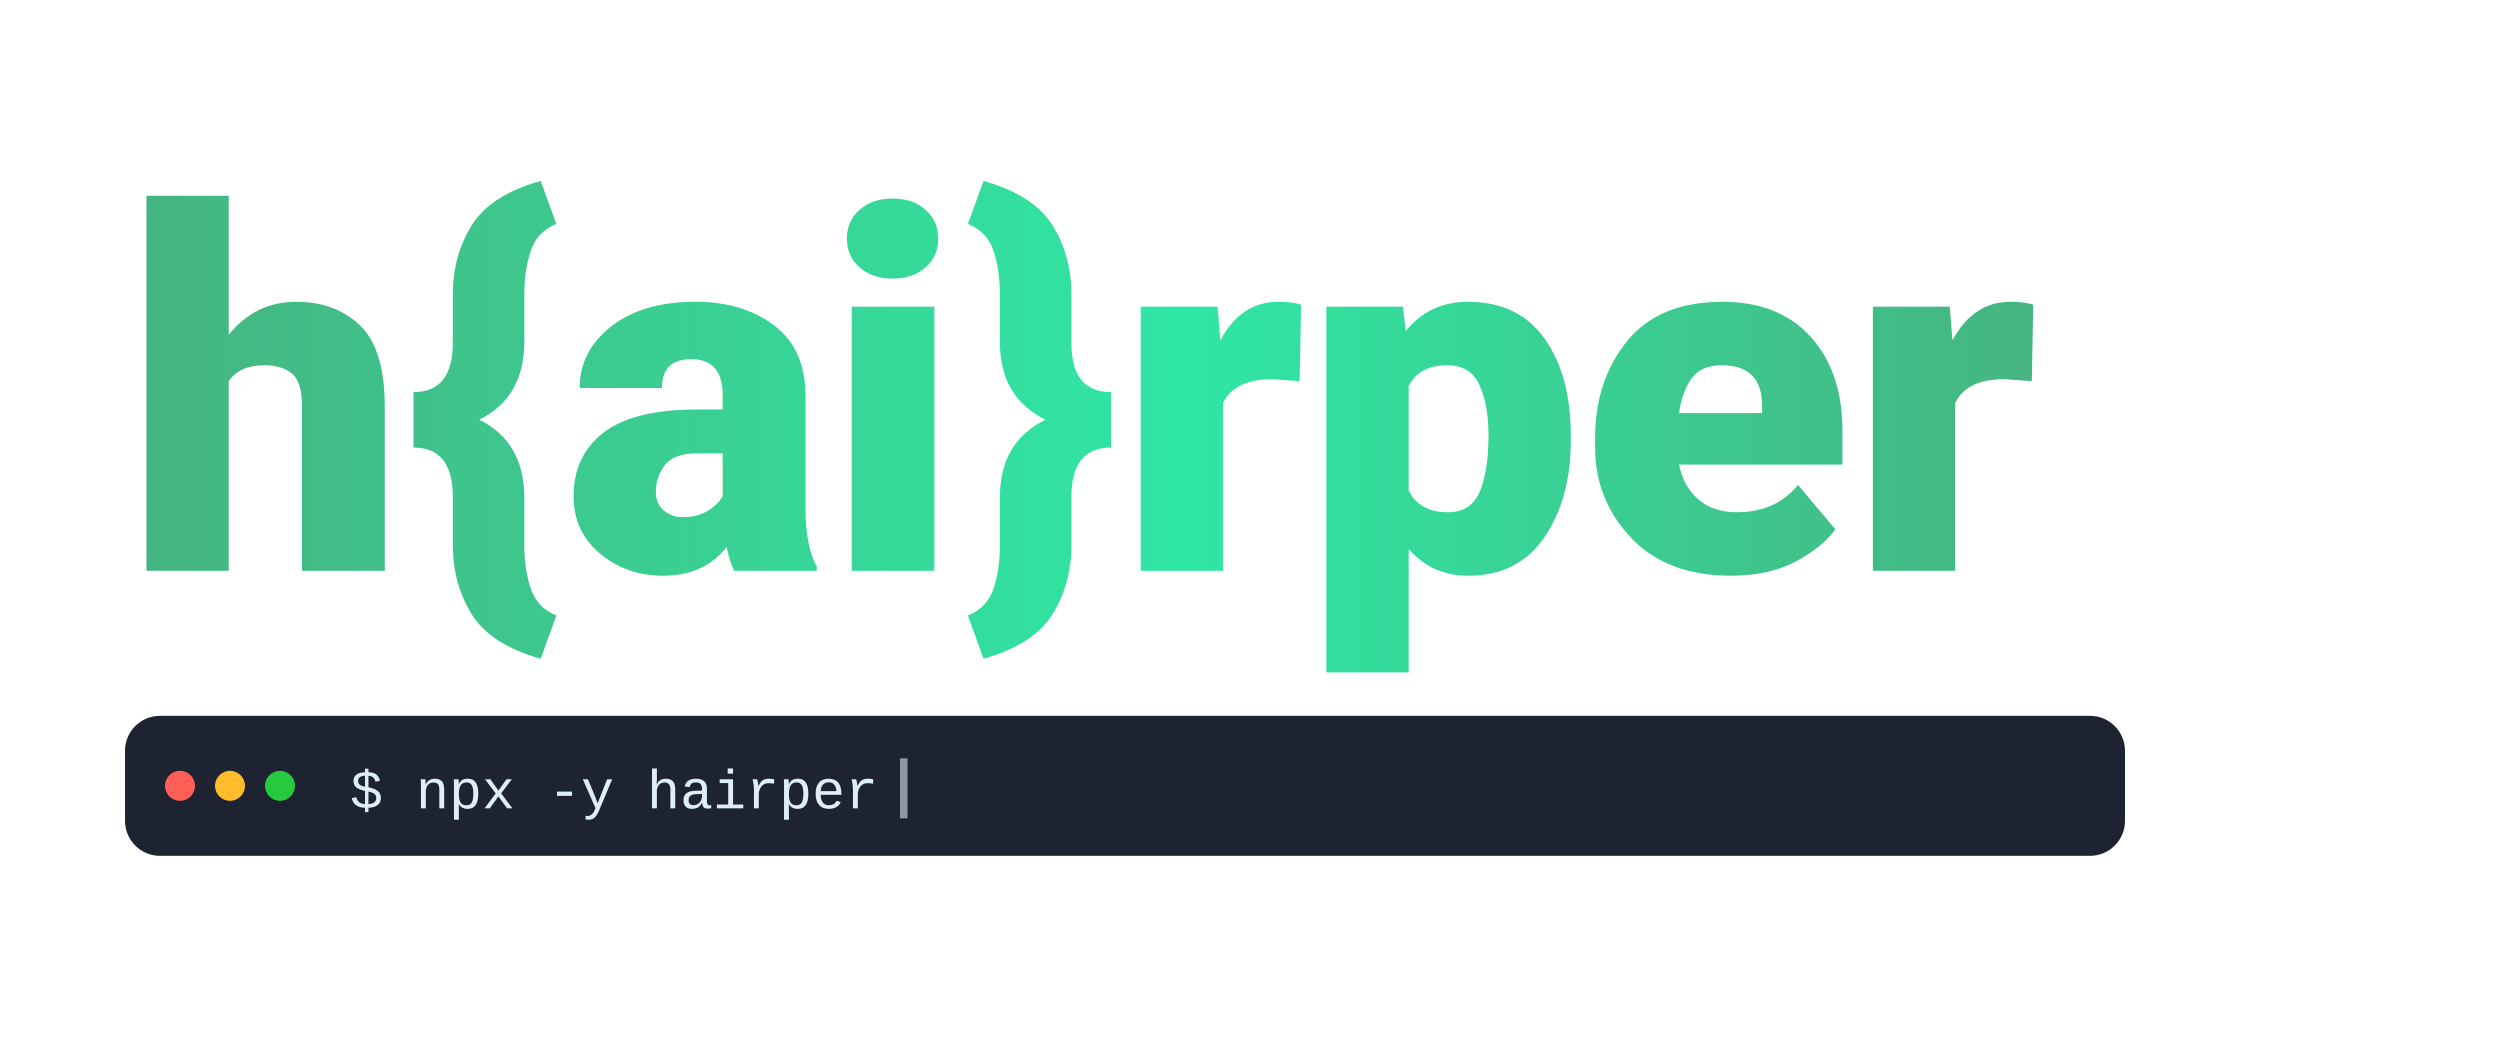
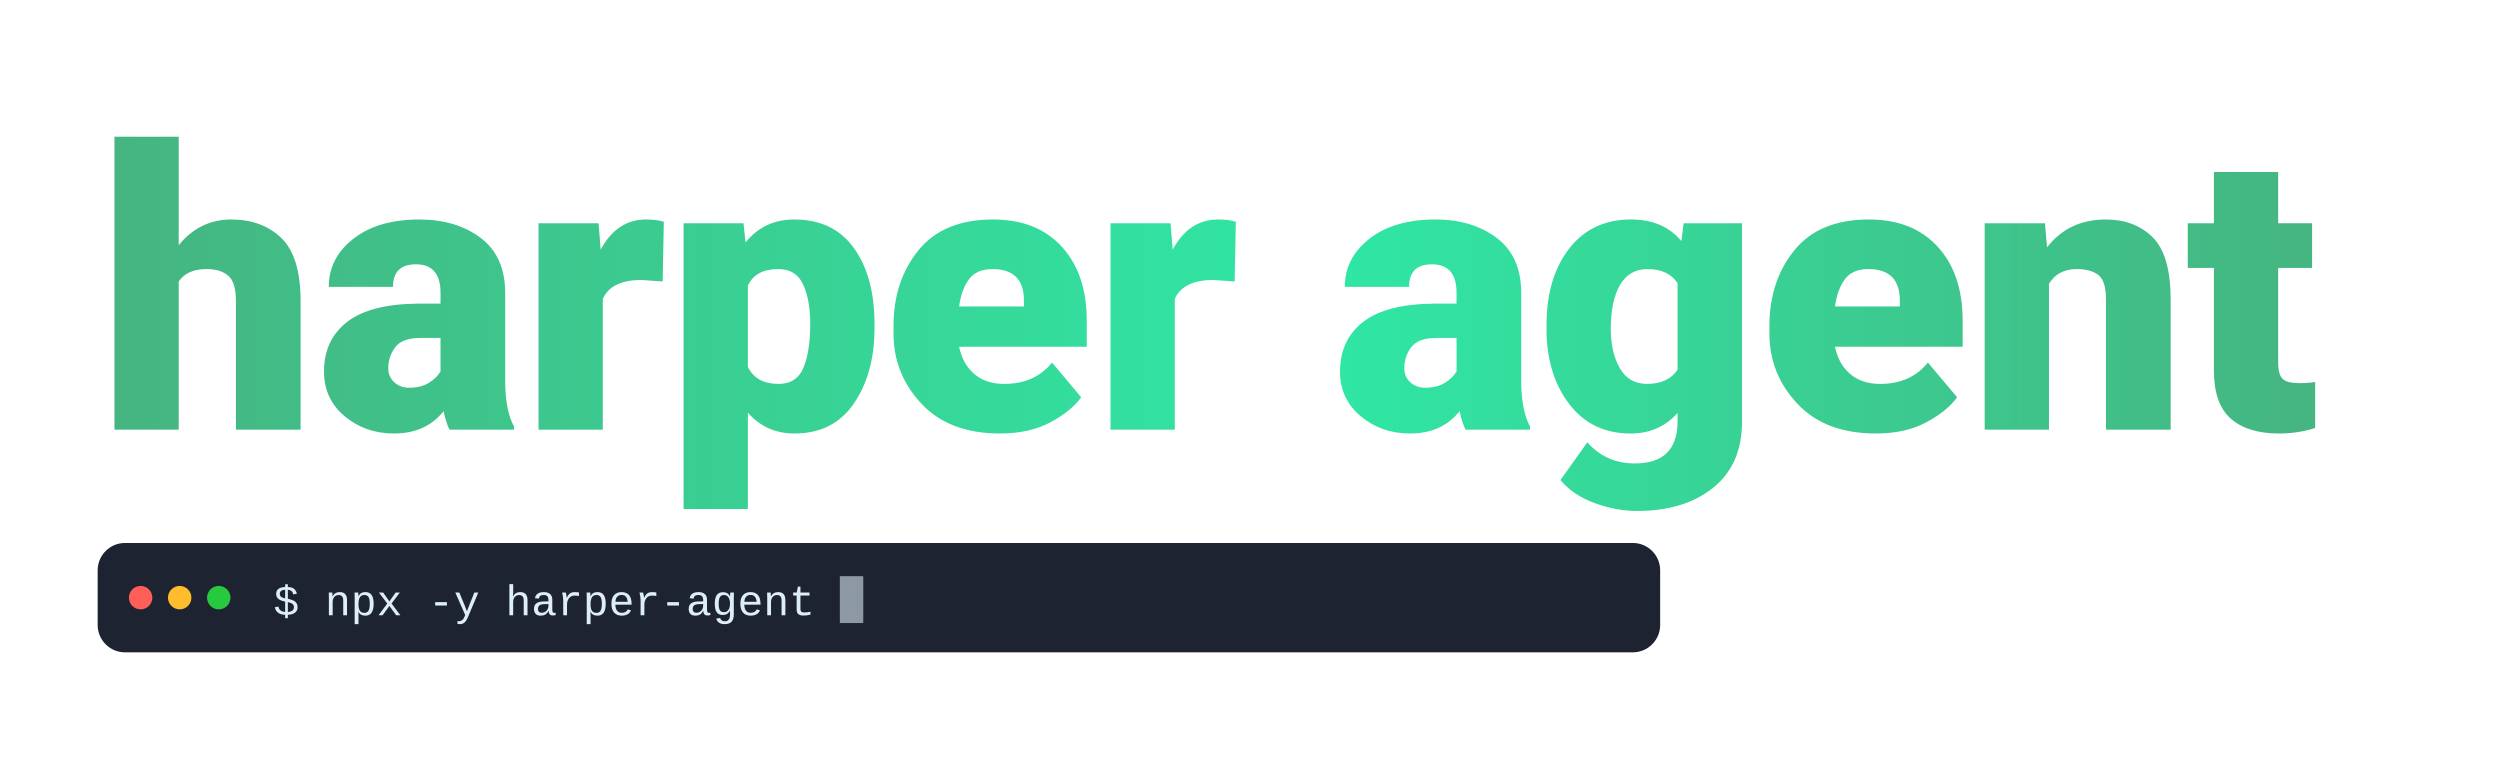
- <svg xmlns="http://www.w3.org/2000/svg" viewBox="0 0 1000 200" width="480" height="200" role="img" aria-label="hairper, npx -y hairper">
+ <svg xmlns="http://www.w3.org/2000/svg" viewBox="0 0 1280 200" width="640" height="200" role="img" aria-label="npx -y harper-agent">
  <defs>
    <linearGradient id="harperGrad" x1="0" y1="0" x2="1" y2="0">
      <stop offset="0%" stop-color="#45b581" />
      <stop offset="55%" stop-color="#2fe7a4" />
      <stop offset="100%" stop-color="#45b581" />
    </linearGradient>
    <filter id="softShadow" x="-20%" y="-20%" width="140%" height="140%">
      <feDropShadow dx="0" dy="2" stdDeviation="3" flood-opacity="0.18" />
    </filter>
    <style>
    .mono { font-family: ui-monospace, SFMono-Regular, Menlo, Monaco, Consolas, "Liberation Mono", "Courier New", monospace; }
    .sans { font-family: ui-sans-serif, system-ui, -apple-system, Segoe UI, Roboto, Helvetica, Arial, "Apple Color Emoji","Segoe UI Emoji"; }
    </style>
  </defs>
  <g transform="translate(50 58)">
-     <text class="sans" x="0" y="62" font-size="200" font-weight="800" letter-spacing="-1.5" fill="url(#harperGrad)">h{ai}rper</text>
+     <text class="sans" x="0" y="62" font-size="200" font-weight="800" letter-spacing="-1.5" fill="url(#harperGrad)">harper agent</text>
    <g transform="translate(0 120)">
      <rect x="0" y="0" rx="14" ry="14" width="800" height="56" fill="#0b1020" opacity="0.92" />
      <circle cx="22" cy="28" r="6" fill="#ff5f56" />
      <circle cx="42" cy="28" r="6" fill="#ffbd2e" />
      <circle cx="62" cy="28" r="6" fill="#27c93f" />
-       <text class="mono" x="90" y="37" font-size="22" fill="#e6f7ff" opacity="0.96">$ npx -y hairper</text>
-       <rect x="310" y="17" width="3" height="24" fill="#e6f7ff" opacity="0.55">
+       <text class="mono" x="90" y="37" font-size="22" fill="#e6f7ff" opacity="0.96">$ npx -y harper-agent</text>
+       <rect x="380" y="17" width="12" height="24" fill="#e6f7ff" opacity="0.55">
        <animate attributeName="opacity" values="0.1;0.8;0.1" dur="1.1s" repeatCount="indefinite" />
      </rect>
    </g>
  </g>
</svg>
